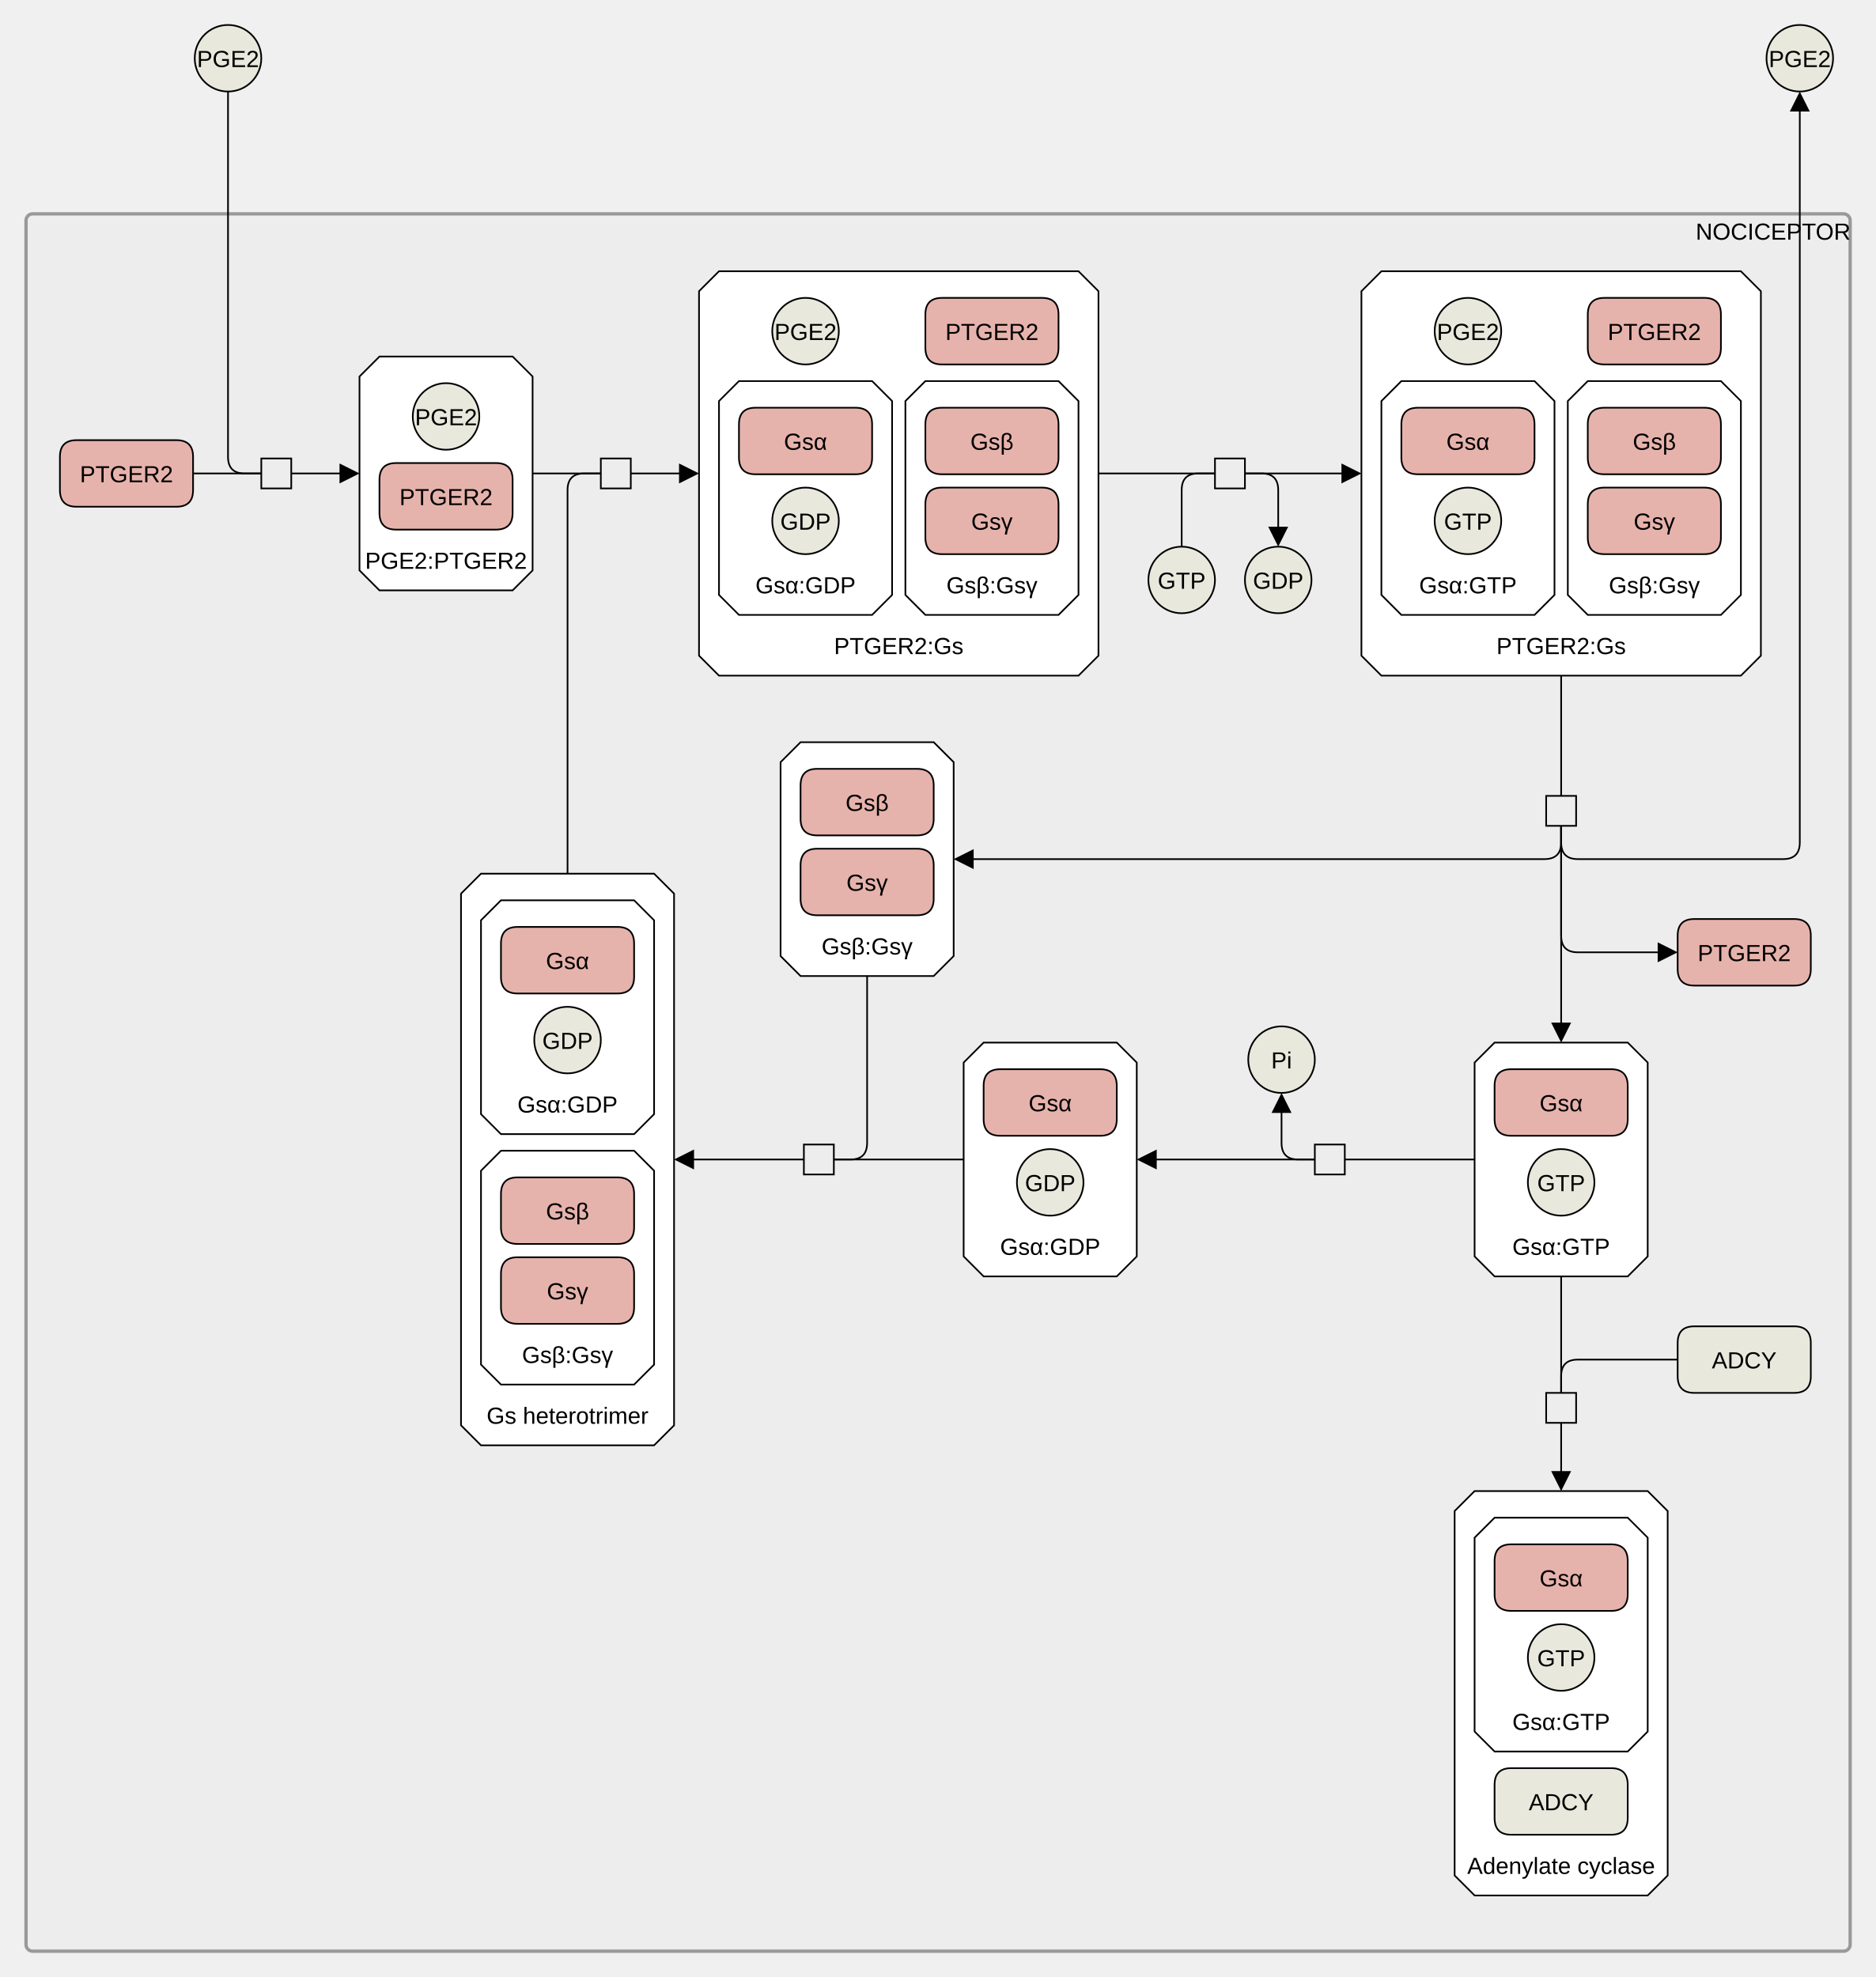
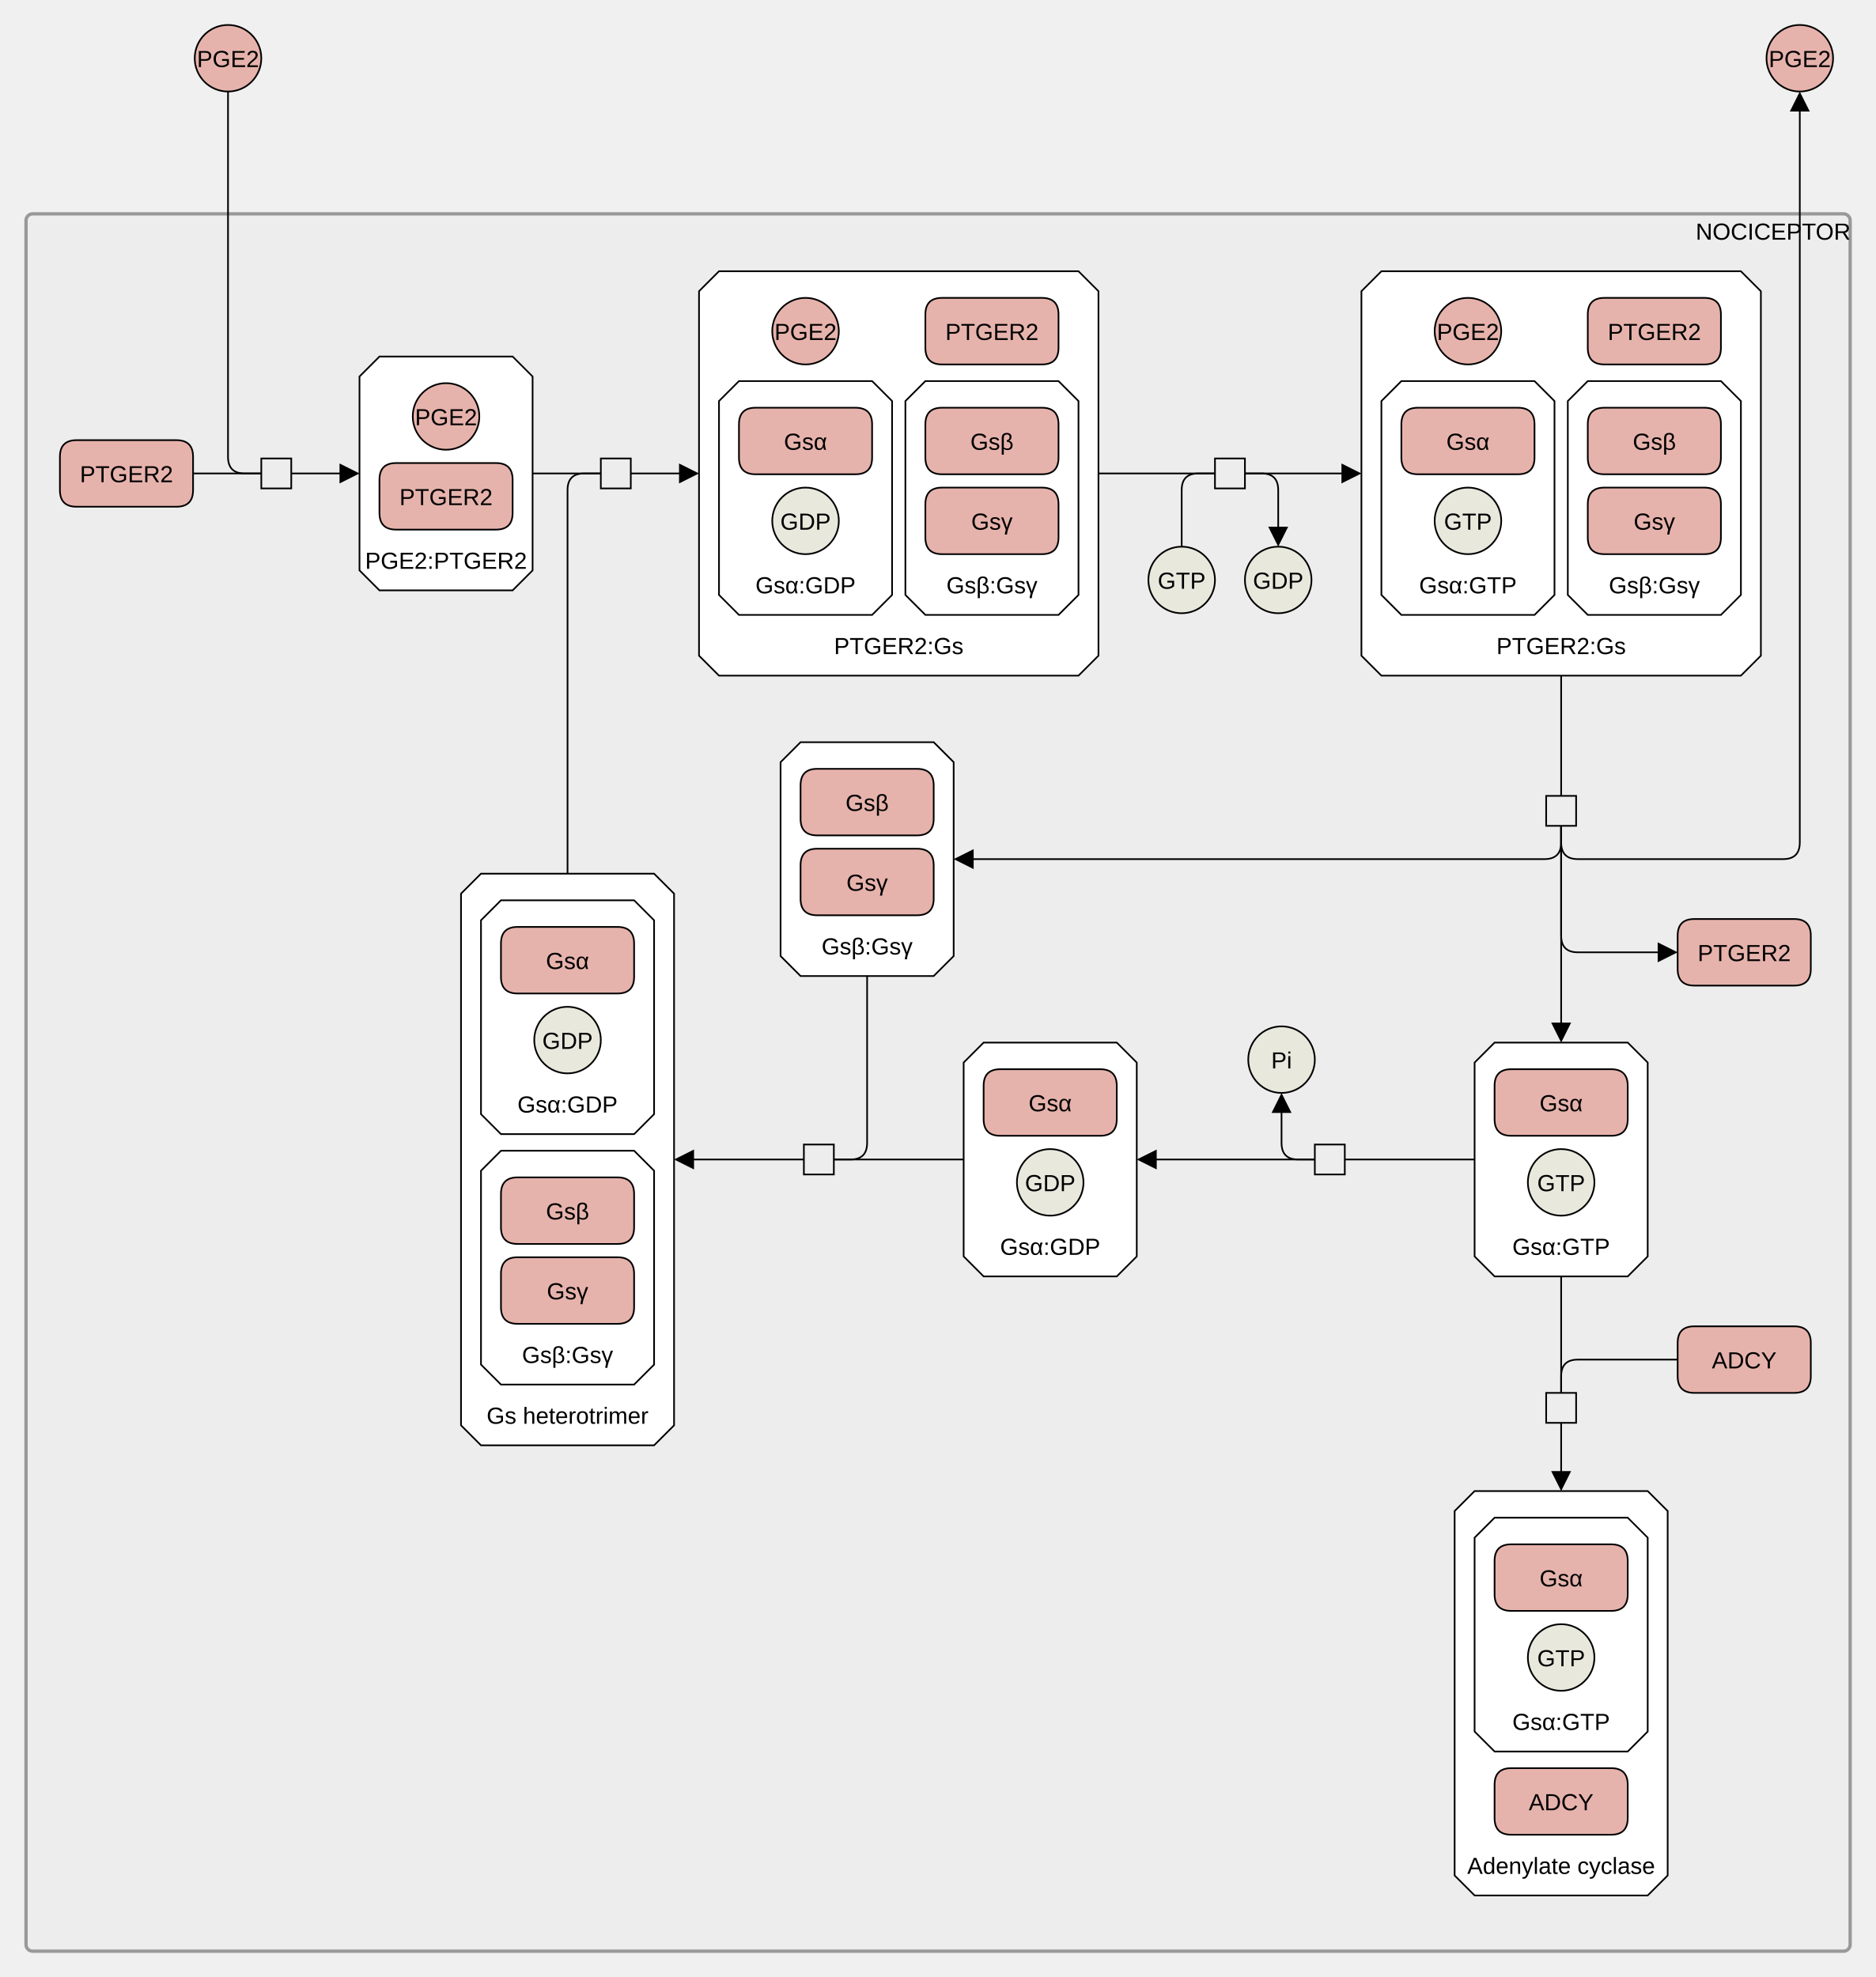
<svg xmlns="http://www.w3.org/2000/svg" width="1127" height="1188" viewBox="0 0 1127 1188" stroke-linecap="butt" stroke-miterlimit="10">
  <g transform="translate(-36,-25)">
    <path d="M51.63 157.5 C51.63 155.291 53.421 153.5 55.63 153.5 L1143.649 153.5 C1145.858 153.5 1147.649 155.291 1147.649 157.5 L1147.649 1193.5 C1147.649 1195.709 1145.858 1197.5 1143.649 1197.5 L55.63 1197.5 C53.421 1197.5 51.63 1195.709 51.63 1193.5 Z" fill="#999999" fill-opacity="0.031" stroke="none" />
    <path d="M51.63 157.5 C51.63 155.291 53.421 153.5 55.63 153.5 L1143.649 153.5 C1145.858 153.5 1147.649 155.291 1147.649 157.5 L1147.649 1193.5 C1147.649 1195.709 1145.858 1197.5 1143.649 1197.5 L55.63 1197.5 C53.421 1197.5 51.63 1195.709 51.63 1193.5 Z" fill="none" stroke="#999999" stroke-width="2" />
    <text x="1101.383" y="169.035" text-anchor="middle" font-family="'Dialog', Arial, Helvetica, sans-serif" font-size="14" fill="#000000" stroke="none" xml:space="preserve">NOCICEPTOR</text>
    <path d="M866 188 L1082 188 L1094 200 L1094 419 L1082 431 L866 431 L854 419 L854 200 Z" fill="#FFFFFF" stroke="none" />
    <path d="M866 188 L1082 188 L1094 200 L1094 419 L1082 431 L866 431 L854 419 L854 200 Z" fill="none" stroke="#000000" />
    <text x="974" y="418.047" text-anchor="middle" font-family="'Dialog', Arial, Helvetica, sans-serif" font-size="14" fill="#000000" stroke="none" xml:space="preserve">PTGER2:Gs</text>
    <path d="M990 254 L1070 254 L1082 266 L1082 382.5 L1070 394.5 L990 394.5 L978 382.5 L978 266 Z" fill="#FFFFFF" stroke="none" />
    <path d="M990 254 L1070 254 L1082 266 L1082 382.5 L1070 394.5 L990 394.5 L978 382.5 L978 266 Z" fill="none" stroke="#000000" />
    <text x="1030" y="381.547" text-anchor="middle" font-family="'Dialog', Arial, Helvetica, sans-serif" font-size="14" fill="#000000" stroke="none" xml:space="preserve">Gsβ:Gsγ</text>
    <path d="M990 280 Q990 270 1000 270 L1060 270 Q1070 270 1070 280 L1070 300 Q1070 310 1060 310 L1000 310 Q990 310 990 300 Z" fill="#E6B3AC" stroke="none" />
    <path d="M990 280 Q990 270 1000 270 L1060 270 Q1070 270 1070 280 L1070 300 Q1070 310 1060 310 L1000 310 Q990 310 990 300 Z" fill="none" stroke="#000000" />
    <text x="1030" y="295.291" text-anchor="middle" font-family="'Dialog', Arial, Helvetica, sans-serif" font-size="14" fill="#000000" stroke="none" xml:space="preserve">Gsβ</text>
    <path d="M990 328 Q990 318 1000 318 L1060 318 Q1070 318 1070 328 L1070 348 Q1070 358 1060 358 L1000 358 Q990 358 990 348 Z" fill="#E6B3AC" stroke="none" />
    <path d="M990 328 Q990 318 1000 318 L1060 318 Q1070 318 1070 328 L1070 348 Q1070 358 1060 358 L1000 358 Q990 358 990 348 Z" fill="none" stroke="#000000" />
    <text x="1030" y="343.291" text-anchor="middle" font-family="'Dialog', Arial, Helvetica, sans-serif" font-size="14" fill="#000000" stroke="none" xml:space="preserve">Gsγ</text>
    <path d="M878 254 L958 254 L970 266 L970 382.5 L958 394.5 L878 394.5 L866 382.5 L866 266 Z" fill="#FFFFFF" stroke="none" />
    <path d="M878 254 L958 254 L970 266 L970 382.5 L958 394.5 L878 394.5 L866 382.5 L866 266 Z" fill="none" stroke="#000000" />
    <text x="918" y="381.547" text-anchor="middle" font-family="'Dialog', Arial, Helvetica, sans-serif" font-size="14" fill="#000000" stroke="none" xml:space="preserve">Gsα:GTP</text>
    <path d="M878 280 Q878 270 888 270 L948 270 Q958 270 958 280 L958 300 Q958 310 948 310 L888 310 Q878 310 878 300 Z" fill="#E6B3AC" stroke="none" />
    <path d="M878 280 Q878 270 888 270 L948 270 Q958 270 958 280 L958 300 Q958 310 948 310 L888 310 Q878 310 878 300 Z" fill="none" stroke="#000000" />
    <text x="918" y="295.291" text-anchor="middle" font-family="'Dialog', Arial, Helvetica, sans-serif" font-size="14" fill="#000000" stroke="none" xml:space="preserve">Gsα</text>
    <path d="M898 338 C898 326.954 906.954 318 918 318 L918 318 C929.046 318 938 326.954 938 338 L938 338 C938 349.046 929.046 358 918 358 L918 358 C906.954 358 898 349.046 898 338 Z" fill="#E8E8DD" stroke="none" />
    <path d="M898 338 C898 326.954 906.954 318 918 318 L918 318 C929.046 318 938 326.954 938 338 L938 338 C938 349.046 929.046 358 918 358 L918 358 C906.954 358 898 349.046 898 338 Z" fill="none" stroke="#000000" />
    <text x="918" y="343.291" text-anchor="middle" font-family="'Dialog', Arial, Helvetica, sans-serif" font-size="14" fill="#000000" stroke="none" xml:space="preserve">GTP</text>
-     <path d="M898 224 C898 212.954 906.954 204 918 204 L918 204 C929.046 204 938 212.954 938 224 L938 224 C938 235.046 929.046 244 918 244 L918 244 C906.954 244 898 235.046 898 224 Z" fill="#E8E8DD" stroke="none" />
+     <path d="M898 224 C898 212.954 906.954 204 918 204 L918 204 C929.046 204 938 212.954 938 224 L938 224 C938 235.046 929.046 244 918 244 L918 244 C906.954 244 898 235.046 898 224 Z" fill="#E6B3AC" stroke="none" />
    <path d="M898 224 C898 212.954 906.954 204 918 204 L918 204 C929.046 204 938 212.954 938 224 L938 224 C938 235.046 929.046 244 918 244 L918 244 C906.954 244 898 235.046 898 224 Z" fill="none" stroke="#000000" />
    <text x="918" y="229.291" text-anchor="middle" font-family="'Dialog', Arial, Helvetica, sans-serif" font-size="14" fill="#000000" stroke="none" xml:space="preserve">PGE2</text>
    <path d="M990 214 Q990 204 1000 204 L1060 204 Q1070 204 1070 214 L1070 234 Q1070 244 1060 244 L1000 244 Q990 244 990 234 Z" fill="#E6B3AC" stroke="none" />
    <path d="M990 214 Q990 204 1000 204 L1060 204 Q1070 204 1070 214 L1070 234 Q1070 244 1060 244 L1000 244 Q990 244 990 234 Z" fill="none" stroke="#000000" />
    <text x="1030" y="229.291" text-anchor="middle" font-family="'Dialog', Arial, Helvetica, sans-serif" font-size="14" fill="#000000" stroke="none" xml:space="preserve">PTGER2</text>
    <path d="M468 188 L684 188 L696 200 L696 419 L684 431 L468 431 L456 419 L456 200 Z" fill="#FFFFFF" stroke="none" />
    <path d="M468 188 L684 188 L696 200 L696 419 L684 431 L468 431 L456 419 L456 200 Z" fill="none" stroke="#000000" />
    <text x="576" y="418.047" text-anchor="middle" font-family="'Dialog', Arial, Helvetica, sans-serif" font-size="14" fill="#000000" stroke="none" xml:space="preserve">PTGER2:Gs</text>
    <path d="M592 254 L672 254 L684 266 L684 382.5 L672 394.5 L592 394.5 L580 382.5 L580 266 Z" fill="#FFFFFF" stroke="none" />
    <path d="M592 254 L672 254 L684 266 L684 382.5 L672 394.5 L592 394.5 L580 382.5 L580 266 Z" fill="none" stroke="#000000" />
    <text x="632" y="381.547" text-anchor="middle" font-family="'Dialog', Arial, Helvetica, sans-serif" font-size="14" fill="#000000" stroke="none" xml:space="preserve">Gsβ:Gsγ</text>
    <path d="M592 280 Q592 270 602 270 L662 270 Q672 270 672 280 L672 300 Q672 310 662 310 L602 310 Q592 310 592 300 Z" fill="#E6B3AC" stroke="none" />
    <path d="M592 280 Q592 270 602 270 L662 270 Q672 270 672 280 L672 300 Q672 310 662 310 L602 310 Q592 310 592 300 Z" fill="none" stroke="#000000" />
    <text x="632" y="295.291" text-anchor="middle" font-family="'Dialog', Arial, Helvetica, sans-serif" font-size="14" fill="#000000" stroke="none" xml:space="preserve">Gsβ</text>
    <path d="M592 328 Q592 318 602 318 L662 318 Q672 318 672 328 L672 348 Q672 358 662 358 L602 358 Q592 358 592 348 Z" fill="#E6B3AC" stroke="none" />
    <path d="M592 328 Q592 318 602 318 L662 318 Q672 318 672 328 L672 348 Q672 358 662 358 L602 358 Q592 358 592 348 Z" fill="none" stroke="#000000" />
    <text x="632" y="343.291" text-anchor="middle" font-family="'Dialog', Arial, Helvetica, sans-serif" font-size="14" fill="#000000" stroke="none" xml:space="preserve">Gsγ</text>
    <path d="M480 254 L560 254 L572 266 L572 382.5 L560 394.5 L480 394.5 L468 382.5 L468 266 Z" fill="#FFFFFF" stroke="none" />
    <path d="M480 254 L560 254 L572 266 L572 382.5 L560 394.5 L480 394.5 L468 382.5 L468 266 Z" fill="none" stroke="#000000" />
    <text x="520" y="381.547" text-anchor="middle" font-family="'Dialog', Arial, Helvetica, sans-serif" font-size="14" fill="#000000" stroke="none" xml:space="preserve">Gsα:GDP</text>
    <path d="M480 280 Q480 270 490 270 L550 270 Q560 270 560 280 L560 300 Q560 310 550 310 L490 310 Q480 310 480 300 Z" fill="#E6B3AC" stroke="none" />
    <path d="M480 280 Q480 270 490 270 L550 270 Q560 270 560 280 L560 300 Q560 310 550 310 L490 310 Q480 310 480 300 Z" fill="none" stroke="#000000" />
    <text x="520" y="295.291" text-anchor="middle" font-family="'Dialog', Arial, Helvetica, sans-serif" font-size="14" fill="#000000" stroke="none" xml:space="preserve">Gsα</text>
    <path d="M500 338 C500 326.954 508.954 318 520 318 L520 318 C531.046 318 540 326.954 540 338 L540 338 C540 349.046 531.046 358 520 358 L520 358 C508.954 358 500 349.046 500 338 Z" fill="#E8E8DD" stroke="none" />
    <path d="M500 338 C500 326.954 508.954 318 520 318 L520 318 C531.046 318 540 326.954 540 338 L540 338 C540 349.046 531.046 358 520 358 L520 358 C508.954 358 500 349.046 500 338 Z" fill="none" stroke="#000000" />
    <text x="520" y="343.291" text-anchor="middle" font-family="'Dialog', Arial, Helvetica, sans-serif" font-size="14" fill="#000000" stroke="none" xml:space="preserve">GDP</text>
-     <path d="M500 224 C500 212.954 508.954 204 520 204 L520 204 C531.046 204 540 212.954 540 224 L540 224 C540 235.046 531.046 244 520 244 L520 244 C508.954 244 500 235.046 500 224 Z" fill="#E8E8DD" stroke="none" />
+     <path d="M500 224 C500 212.954 508.954 204 520 204 L520 204 C531.046 204 540 212.954 540 224 L540 224 C540 235.046 531.046 244 520 244 L520 244 C508.954 244 500 235.046 500 224 Z" fill="#E6B3AC" stroke="none" />
    <path d="M500 224 C500 212.954 508.954 204 520 204 L520 204 C531.046 204 540 212.954 540 224 L540 224 C540 235.046 531.046 244 520 244 L520 244 C508.954 244 500 235.046 500 224 Z" fill="none" stroke="#000000" />
    <text x="520" y="229.291" text-anchor="middle" font-family="'Dialog', Arial, Helvetica, sans-serif" font-size="14" fill="#000000" stroke="none" xml:space="preserve">PGE2</text>
    <path d="M592 214 Q592 204 602 204 L662 204 Q672 204 672 214 L672 234 Q672 244 662 244 L602 244 Q592 244 592 234 Z" fill="#E6B3AC" stroke="none" />
    <path d="M592 214 Q592 204 602 204 L662 204 Q672 204 672 214 L672 234 Q672 244 662 244 L602 244 Q592 244 592 234 Z" fill="none" stroke="#000000" />
    <text x="632" y="229.291" text-anchor="middle" font-family="'Dialog', Arial, Helvetica, sans-serif" font-size="14" fill="#000000" stroke="none" xml:space="preserve">PTGER2</text>
    <path d="M325 550 L429 550 L441 562 L441 881.5 L429 893.5 L325 893.5 L313 881.5 L313 562 Z" fill="#FFFFFF" stroke="none" />
    <path d="M325 550 L429 550 L441 562 L441 881.5 L429 893.5 L325 893.5 L313 881.5 L313 562 Z" fill="none" stroke="#000000" />
    <text x="377" y="880.547" text-anchor="middle" font-family="'Dialog', Arial, Helvetica, sans-serif" font-size="14" fill="#000000" stroke="none" xml:space="preserve">Gs heterotrimer</text>
    <path d="M337 716.5 L417 716.5 L429 728.5 L429 845 L417 857 L337 857 L325 845 L325 728.5 Z" fill="#FFFFFF" stroke="none" />
    <path d="M337 716.5 L417 716.5 L429 728.5 L429 845 L417 857 L337 857 L325 845 L325 728.5 Z" fill="none" stroke="#000000" />
    <text x="377" y="844.047" text-anchor="middle" font-family="'Dialog', Arial, Helvetica, sans-serif" font-size="14" fill="#000000" stroke="none" xml:space="preserve">Gsβ:Gsγ</text>
    <path d="M337 742.5 Q337 732.5 347 732.5 L407 732.5 Q417 732.5 417 742.5 L417 762.5 Q417 772.5 407 772.5 L347 772.5 Q337 772.5 337 762.5 Z" fill="#E6B3AC" stroke="none" />
    <path d="M337 742.5 Q337 732.5 347 732.5 L407 732.5 Q417 732.5 417 742.5 L417 762.5 Q417 772.5 407 772.5 L347 772.5 Q337 772.5 337 762.5 Z" fill="none" stroke="#000000" />
    <text x="377" y="757.791" text-anchor="middle" font-family="'Dialog', Arial, Helvetica, sans-serif" font-size="14" fill="#000000" stroke="none" xml:space="preserve">Gsβ</text>
    <path d="M337 790.5 Q337 780.5 347 780.5 L407 780.5 Q417 780.5 417 790.5 L417 810.5 Q417 820.5 407 820.5 L347 820.5 Q337 820.5 337 810.5 Z" fill="#E6B3AC" stroke="none" />
    <path d="M337 790.5 Q337 780.5 347 780.5 L407 780.5 Q417 780.5 417 790.5 L417 810.5 Q417 820.5 407 820.5 L347 820.5 Q337 820.5 337 810.5 Z" fill="none" stroke="#000000" />
    <text x="377" y="805.791" text-anchor="middle" font-family="'Dialog', Arial, Helvetica, sans-serif" font-size="14" fill="#000000" stroke="none" xml:space="preserve">Gsγ</text>
    <path d="M337 566 L417 566 L429 578 L429 694.5 L417 706.5 L337 706.5 L325 694.5 L325 578 Z" fill="#FFFFFF" stroke="none" />
    <path d="M337 566 L417 566 L429 578 L429 694.5 L417 706.5 L337 706.5 L325 694.5 L325 578 Z" fill="none" stroke="#000000" />
    <text x="377" y="693.547" text-anchor="middle" font-family="'Dialog', Arial, Helvetica, sans-serif" font-size="14" fill="#000000" stroke="none" xml:space="preserve">Gsα:GDP</text>
    <path d="M337 592 Q337 582 347 582 L407 582 Q417 582 417 592 L417 612 Q417 622 407 622 L347 622 Q337 622 337 612 Z" fill="#E6B3AC" stroke="none" />
    <path d="M337 592 Q337 582 347 582 L407 582 Q417 582 417 592 L417 612 Q417 622 407 622 L347 622 Q337 622 337 612 Z" fill="none" stroke="#000000" />
    <text x="377" y="607.291" text-anchor="middle" font-family="'Dialog', Arial, Helvetica, sans-serif" font-size="14" fill="#000000" stroke="none" xml:space="preserve">Gsα</text>
    <path d="M357 650 C357 638.954 365.954 630 377 630 L377 630 C388.046 630 397 638.954 397 650 L397 650 C397 661.046 388.046 670 377 670 L377 670 C365.954 670 357 661.046 357 650 Z" fill="#E8E8DD" stroke="none" />
    <path d="M357 650 C357 638.954 365.954 630 377 630 L377 630 C388.046 630 397 638.954 397 650 L397 650 C397 661.046 388.046 670 377 670 L377 670 C365.954 670 357 661.046 357 650 Z" fill="none" stroke="#000000" />
    <text x="377" y="655.291" text-anchor="middle" font-family="'Dialog', Arial, Helvetica, sans-serif" font-size="14" fill="#000000" stroke="none" xml:space="preserve">GDP</text>
    <path d="M264 239.25 L344 239.25 L356 251.25 L356 367.75 L344 379.75 L264 379.75 L252 367.75 L252 251.25 Z" fill="#FFFFFF" stroke="none" />
    <path d="M264 239.25 L344 239.25 L356 251.25 L356 367.75 L344 379.75 L264 379.75 L252 367.75 L252 251.25 Z" fill="none" stroke="#000000" />
    <text x="304" y="366.797" text-anchor="middle" font-family="'Dialog', Arial, Helvetica, sans-serif" font-size="14" fill="#000000" stroke="none" xml:space="preserve">PGE2:PTGER2</text>
    <path d="M264 313.25 Q264 303.25 274 303.25 L334 303.25 Q344 303.25 344 313.25 L344 333.25 Q344 343.25 334 343.25 L274 343.25 Q264 343.25 264 333.25 Z" fill="#E6B3AC" stroke="none" />
    <path d="M264 313.25 Q264 303.25 274 303.25 L334 303.25 Q344 303.25 344 313.25 L344 333.25 Q344 343.25 334 343.25 L274 343.25 Q264 343.25 264 333.25 Z" fill="none" stroke="#000000" />
    <text x="304" y="328.541" text-anchor="middle" font-family="'Dialog', Arial, Helvetica, sans-serif" font-size="14" fill="#000000" stroke="none" xml:space="preserve">PTGER2</text>
-     <path d="M284 275.25 C284 264.204 292.954 255.25 304 255.25 L304 255.25 C315.046 255.25 324 264.204 324 275.25 L324 275.25 C324 286.296 315.046 295.25 304 295.25 L304 295.25 C292.954 295.25 284 286.296 284 275.25 Z" fill="#E8E8DD" stroke="none" />
+     <path d="M284 275.25 C284 264.204 292.954 255.25 304 255.25 L304 255.25 C315.046 255.25 324 264.204 324 275.25 L324 275.25 C324 286.296 315.046 295.25 304 295.25 L304 295.25 C292.954 295.25 284 286.296 284 275.25 Z" fill="#E6B3AC" stroke="none" />
    <path d="M284 275.25 C284 264.204 292.954 255.25 304 255.25 L304 255.25 C315.046 255.25 324 264.204 324 275.25 L324 275.25 C324 286.296 315.046 295.25 304 295.25 L304 295.25 C292.954 295.25 284 286.296 284 275.25 Z" fill="none" stroke="#000000" />
    <text x="304" y="280.541" text-anchor="middle" font-family="'Dialog', Arial, Helvetica, sans-serif" font-size="14" fill="#000000" stroke="none" xml:space="preserve">PGE2</text>
    <path d="M517 471 L597 471 L609 483 L609 599.5 L597 611.5 L517 611.5 L505 599.5 L505 483 Z" fill="#FFFFFF" stroke="none" />
    <path d="M517 471 L597 471 L609 483 L609 599.5 L597 611.5 L517 611.5 L505 599.5 L505 483 Z" fill="none" stroke="#000000" />
    <text x="557" y="598.547" text-anchor="middle" font-family="'Dialog', Arial, Helvetica, sans-serif" font-size="14" fill="#000000" stroke="none" xml:space="preserve">Gsβ:Gsγ</text>
    <path d="M517 497 Q517 487 527 487 L587 487 Q597 487 597 497 L597 517 Q597 527 587 527 L527 527 Q517 527 517 517 Z" fill="#E6B3AC" stroke="none" />
    <path d="M517 497 Q517 487 527 487 L587 487 Q597 487 597 497 L597 517 Q597 527 587 527 L527 527 Q517 527 517 517 Z" fill="none" stroke="#000000" />
    <text x="557" y="512.291" text-anchor="middle" font-family="'Dialog', Arial, Helvetica, sans-serif" font-size="14" fill="#000000" stroke="none" xml:space="preserve">Gsβ</text>
    <path d="M517 545 Q517 535 527 535 L587 535 Q597 535 597 545 L597 565 Q597 575 587 575 L527 575 Q517 575 517 565 Z" fill="#E6B3AC" stroke="none" />
    <path d="M517 545 Q517 535 527 535 L587 535 Q597 535 597 545 L597 565 Q597 575 587 575 L527 575 Q517 575 517 565 Z" fill="none" stroke="#000000" />
    <text x="557" y="560.291" text-anchor="middle" font-family="'Dialog', Arial, Helvetica, sans-serif" font-size="14" fill="#000000" stroke="none" xml:space="preserve">Gsγ</text>
    <path d="M922 921 L1026 921 L1038 933 L1038 1152 L1026 1164 L922 1164 L910 1152 L910 933 Z" fill="#FFFFFF" stroke="none" />
    <path d="M922 921 L1026 921 L1038 933 L1038 1152 L1026 1164 L922 1164 L910 1152 L910 933 Z" fill="none" stroke="#000000" />
    <text x="974" y="1151.047" text-anchor="middle" font-family="'Dialog', Arial, Helvetica, sans-serif" font-size="14" fill="#000000" stroke="none" xml:space="preserve">Adenylate cyclase</text>
-     <path d="M934 1097.5 Q934 1087.5 944 1087.5 L1004 1087.5 Q1014 1087.5 1014 1097.5 L1014 1117.5 Q1014 1127.5 1004 1127.5 L944 1127.5 Q934 1127.5 934 1117.5 Z" fill="#E8E8DD" stroke="none" />
+     <path d="M934 1097.5 Q934 1087.5 944 1087.5 L1004 1087.5 Q1014 1087.5 1014 1097.5 L1014 1117.5 Q1014 1127.5 1004 1127.5 L944 1127.5 Q934 1127.5 934 1117.5 Z" fill="#E6B3AC" stroke="none" />
    <path d="M934 1097.5 Q934 1087.5 944 1087.5 L1004 1087.5 Q1014 1087.5 1014 1097.5 L1014 1117.5 Q1014 1127.5 1004 1127.5 L944 1127.5 Q934 1127.5 934 1117.5 Z" fill="none" stroke="#000000" />
    <text x="974" y="1112.791" text-anchor="middle" font-family="'Dialog', Arial, Helvetica, sans-serif" font-size="14" fill="#000000" stroke="none" xml:space="preserve">ADCY</text>
    <path d="M934 937 L1014 937 L1026 949 L1026 1065.5 L1014 1077.5 L934 1077.5 L922 1065.5 L922 949 Z" fill="#FFFFFF" stroke="none" />
    <path d="M934 937 L1014 937 L1026 949 L1026 1065.5 L1014 1077.5 L934 1077.5 L922 1065.5 L922 949 Z" fill="none" stroke="#000000" />
    <text x="974" y="1064.547" text-anchor="middle" font-family="'Dialog', Arial, Helvetica, sans-serif" font-size="14" fill="#000000" stroke="none" xml:space="preserve">Gsα:GTP</text>
    <path d="M934 963 Q934 953 944 953 L1004 953 Q1014 953 1014 963 L1014 983 Q1014 993 1004 993 L944 993 Q934 993 934 983 Z" fill="#E6B3AC" stroke="none" />
    <path d="M934 963 Q934 953 944 953 L1004 953 Q1014 953 1014 963 L1014 983 Q1014 993 1004 993 L944 993 Q934 993 934 983 Z" fill="none" stroke="#000000" />
    <text x="974" y="978.291" text-anchor="middle" font-family="'Dialog', Arial, Helvetica, sans-serif" font-size="14" fill="#000000" stroke="none" xml:space="preserve">Gsα</text>
    <path d="M954 1021 C954 1009.954 962.954 1001 974 1001 L974 1001 C985.046 1001 994 1009.954 994 1021 L994 1021 C994 1032.046 985.046 1041 974 1041 L974 1041 C962.954 1041 954 1032.046 954 1021 Z" fill="#E8E8DD" stroke="none" />
    <path d="M954 1021 C954 1009.954 962.954 1001 974 1001 L974 1001 C985.046 1001 994 1009.954 994 1021 L994 1021 C994 1032.046 985.046 1041 974 1041 L974 1041 C962.954 1041 954 1032.046 954 1021 Z" fill="none" stroke="#000000" />
    <text x="974" y="1026.291" text-anchor="middle" font-family="'Dialog', Arial, Helvetica, sans-serif" font-size="14" fill="#000000" stroke="none" xml:space="preserve">GTP</text>
    <path d="M726 373.5 C726 362.454 734.954 353.5 746 353.5 L746 353.5 C757.046 353.5 766 362.454 766 373.5 L766 373.5 C766 384.546 757.046 393.5 746 393.5 L746 393.5 C734.954 393.5 726 384.546 726 373.5 Z" fill="#E8E8DD" stroke="none" />
    <path d="M726 373.5 C726 362.454 734.954 353.5 746 353.5 L746 353.5 C757.046 353.5 766 362.454 766 373.5 L766 373.5 C766 384.546 757.046 393.5 746 393.5 L746 393.5 C734.954 393.5 726 384.546 726 373.5 Z" fill="none" stroke="#000000" />
    <text x="746" y="378.791" text-anchor="middle" font-family="'Dialog', Arial, Helvetica, sans-serif" font-size="14" fill="#000000" stroke="none" xml:space="preserve">GTP</text>
    <path d="M784 373.5 C784 362.454 792.954 353.5 804 353.5 L804 353.5 C815.046 353.5 824 362.454 824 373.5 L824 373.5 C824 384.546 815.046 393.5 804 393.5 L804 393.5 C792.954 393.5 784 384.546 784 373.5 Z" fill="#E8E8DD" stroke="none" />
    <path d="M784 373.5 C784 362.454 792.954 353.5 804 353.5 L804 353.5 C815.046 353.5 824 362.454 824 373.5 L824 373.5 C824 384.546 815.046 393.5 804 393.5 L804 393.5 C792.954 393.5 784 384.546 784 373.5 Z" fill="none" stroke="#000000" />
    <text x="804" y="378.791" text-anchor="middle" font-family="'Dialog', Arial, Helvetica, sans-serif" font-size="14" fill="#000000" stroke="none" xml:space="preserve">GDP</text>
    <path d="M934 651.5 L1014 651.5 L1026 663.5 L1026 780 L1014 792 L934 792 L922 780 L922 663.5 Z" fill="#FFFFFF" stroke="none" />
    <path d="M934 651.5 L1014 651.5 L1026 663.5 L1026 780 L1014 792 L934 792 L922 780 L922 663.5 Z" fill="none" stroke="#000000" />
    <text x="974" y="779.047" text-anchor="middle" font-family="'Dialog', Arial, Helvetica, sans-serif" font-size="14" fill="#000000" stroke="none" xml:space="preserve">Gsα:GTP</text>
    <path d="M934 677.5 Q934 667.5 944 667.5 L1004 667.5 Q1014 667.5 1014 677.5 L1014 697.5 Q1014 707.5 1004 707.5 L944 707.5 Q934 707.5 934 697.5 Z" fill="#E6B3AC" stroke="none" />
    <path d="M934 677.5 Q934 667.5 944 667.5 L1004 667.5 Q1014 667.5 1014 677.5 L1014 697.5 Q1014 707.5 1004 707.5 L944 707.5 Q934 707.5 934 697.5 Z" fill="none" stroke="#000000" />
    <text x="974" y="692.791" text-anchor="middle" font-family="'Dialog', Arial, Helvetica, sans-serif" font-size="14" fill="#000000" stroke="none" xml:space="preserve">Gsα</text>
    <path d="M954 735.5 C954 724.454 962.954 715.5 974 715.5 L974 715.5 C985.046 715.5 994 724.454 994 735.5 L994 735.5 C994 746.546 985.046 755.5 974 755.5 L974 755.5 C962.954 755.5 954 746.546 954 735.5 Z" fill="#E8E8DD" stroke="none" />
    <path d="M954 735.5 C954 724.454 962.954 715.5 974 715.5 L974 715.5 C985.046 715.5 994 724.454 994 735.5 L994 735.5 C994 746.546 985.046 755.5 974 755.5 L974 755.5 C962.954 755.5 954 746.546 954 735.5 Z" fill="none" stroke="#000000" />
    <text x="974" y="740.791" text-anchor="middle" font-family="'Dialog', Arial, Helvetica, sans-serif" font-size="14" fill="#000000" stroke="none" xml:space="preserve">GTP</text>
-     <path d="M1044 832 Q1044 822 1054 822 L1114 822 Q1124 822 1124 832 L1124 852 Q1124 862 1114 862 L1054 862 Q1044 862 1044 852 Z" fill="#E8E8DD" stroke="none" />
+     <path d="M1044 832 Q1044 822 1054 822 L1114 822 Q1124 822 1124 832 L1124 852 Q1124 862 1114 862 L1054 862 Q1044 862 1044 852 Z" fill="#E6B3AC" stroke="none" />
    <path d="M1044 832 Q1044 822 1054 822 L1114 822 Q1124 822 1124 832 L1124 852 Q1124 862 1114 862 L1054 862 Q1044 862 1044 852 Z" fill="none" stroke="#000000" />
    <text x="1084" y="847.291" text-anchor="middle" font-family="'Dialog', Arial, Helvetica, sans-serif" font-size="14" fill="#000000" stroke="none" xml:space="preserve">ADCY</text>
    <path d="M1044 587.25 Q1044 577.25 1054 577.25 L1114 577.25 Q1124 577.25 1124 587.25 L1124 607.25 Q1124 617.25 1114 617.25 L1054 617.25 Q1044 617.25 1044 607.25 Z" fill="#E6B3AC" stroke="none" />
    <path d="M1044 587.25 Q1044 577.25 1054 577.25 L1114 577.25 Q1124 577.25 1124 587.25 L1124 607.25 Q1124 617.25 1114 617.25 L1054 617.25 Q1044 617.25 1044 607.25 Z" fill="none" stroke="#000000" />
    <text x="1084" y="602.541" text-anchor="middle" font-family="'Dialog', Arial, Helvetica, sans-serif" font-size="14" fill="#000000" stroke="none" xml:space="preserve">PTGER2</text>
    <path d="M627 651.5 L707 651.5 L719 663.5 L719 780 L707 792 L627 792 L615 780 L615 663.5 Z" fill="#FFFFFF" stroke="none" />
    <path d="M627 651.5 L707 651.5 L719 663.5 L719 780 L707 792 L627 792 L615 780 L615 663.5 Z" fill="none" stroke="#000000" />
    <text x="667" y="779.047" text-anchor="middle" font-family="'Dialog', Arial, Helvetica, sans-serif" font-size="14" fill="#000000" stroke="none" xml:space="preserve">Gsα:GDP</text>
    <path d="M627 677.5 Q627 667.5 637 667.5 L697 667.5 Q707 667.5 707 677.5 L707 697.5 Q707 707.5 697 707.5 L637 707.5 Q627 707.5 627 697.5 Z" fill="#E6B3AC" stroke="none" />
    <path d="M627 677.5 Q627 667.5 637 667.5 L697 667.5 Q707 667.5 707 677.5 L707 697.5 Q707 707.5 697 707.5 L637 707.5 Q627 707.5 627 697.5 Z" fill="none" stroke="#000000" />
    <text x="667" y="692.791" text-anchor="middle" font-family="'Dialog', Arial, Helvetica, sans-serif" font-size="14" fill="#000000" stroke="none" xml:space="preserve">Gsα</text>
    <path d="M647 735.5 C647 724.454 655.954 715.5 667 715.5 L667 715.5 C678.046 715.5 687 724.454 687 735.5 L687 735.5 C687 746.546 678.046 755.5 667 755.5 L667 755.5 C655.954 755.5 647 746.546 647 735.5 Z" fill="#E8E8DD" stroke="none" />
    <path d="M647 735.5 C647 724.454 655.954 715.5 667 715.5 L667 715.5 C678.046 715.5 687 724.454 687 735.5 L687 735.5 C687 746.546 678.046 755.5 667 755.5 L667 755.5 C655.954 755.5 647 746.546 647 735.5 Z" fill="none" stroke="#000000" />
    <text x="667" y="740.791" text-anchor="middle" font-family="'Dialog', Arial, Helvetica, sans-serif" font-size="14" fill="#000000" stroke="none" xml:space="preserve">GDP</text>
    <path d="M786 661.75 C786 650.704 794.954 641.75 806 641.75 L806 641.75 C817.046 641.75 826 650.704 826 661.75 L826 661.75 C826 672.796 817.046 681.75 806 681.75 L806 681.75 C794.954 681.75 786 672.796 786 661.75 Z" fill="#E8E8DD" stroke="none" />
    <path d="M786 661.75 C786 650.704 794.954 641.75 806 641.75 L806 641.75 C817.046 641.75 826 650.704 826 661.75 L826 661.75 C826 672.796 817.046 681.75 806 681.75 L806 681.75 C794.954 681.75 786 672.796 786 661.75 Z" fill="none" stroke="#000000" />
    <text x="806" y="667.041" text-anchor="middle" font-family="'Dialog', Arial, Helvetica, sans-serif" font-size="14" fill="#000000" stroke="none" xml:space="preserve">Pi</text>
    <path d="M72 299.5 Q72 289.5 82 289.5 L142 289.5 Q152 289.5 152 299.5 L152 319.5 Q152 329.5 142 329.5 L82 329.5 Q72 329.5 72 319.5 Z" fill="#E6B3AC" stroke="none" />
    <path d="M72 299.5 Q72 289.5 82 289.5 L142 289.5 Q152 289.5 152 299.5 L152 319.5 Q152 329.5 142 329.5 L82 329.5 Q72 329.5 72 319.5 Z" fill="none" stroke="#000000" />
    <text x="112" y="314.791" text-anchor="middle" font-family="'Dialog', Arial, Helvetica, sans-serif" font-size="14" fill="#000000" stroke="none" xml:space="preserve">PTGER2</text>
    <path d="M766 300.5 L784 300.5 L784 318.5 L766 318.5 Z" fill="none" stroke="#000000" />
    <path d="M965 503.25 L983 503.25 L983 521.25 L965 521.25 Z" fill="none" stroke="#000000" />
    <path d="M965 862 L983 862 L983 880 L965 880 Z" fill="none" stroke="#000000" />
    <path d="M826 712.75 L844 712.75 L844 730.75 L826 730.75 Z" fill="none" stroke="#000000" />
    <path d="M519 712.75 L537 712.75 L537 730.75 L519 730.75 Z" fill="none" stroke="#000000" />
    <path d="M397 300.5 L415 300.5 L415 318.5 L397 318.5 Z" fill="none" stroke="#000000" />
    <path d="M193 300.5 L211 300.5 L211 318.5 L193 318.5 Z" fill="none" stroke="#000000" />
-     <path d="M153 60 C153 48.954 161.954 40 173 40 L173 40 C184.046 40 193 48.954 193 60 L193 60 C193 71.046 184.046 80 173 80 L173 80 C161.954 80 153 71.046 153 60 Z" fill="#E8E8DD" stroke="none" />
+     <path d="M153 60 C153 48.954 161.954 40 173 40 L173 40 C184.046 40 193 48.954 193 60 L193 60 C193 71.046 184.046 80 173 80 L173 80 C161.954 80 153 71.046 153 60 Z" fill="#E6B3AC" stroke="none" />
    <path d="M153 60 C153 48.954 161.954 40 173 40 L173 40 C184.046 40 193 48.954 193 60 L193 60 C193 71.046 184.046 80 173 80 L173 80 C161.954 80 153 71.046 153 60 Z" fill="none" stroke="#000000" />
    <text x="173" y="65.291" text-anchor="middle" font-family="'Dialog', Arial, Helvetica, sans-serif" font-size="14" fill="#000000" stroke="none" xml:space="preserve">PGE2</text>
-     <path d="M1097.385 60 C1097.385 48.954 1106.339 40 1117.385 40 L1117.385 40 C1128.431 40 1137.385 48.954 1137.385 60 L1137.385 60 C1137.385 71.046 1128.431 80 1117.385 80 L1117.385 80 C1106.339 80 1097.385 71.046 1097.385 60 Z" fill="#E8E8DD" stroke="none" />
+     <path d="M1097.385 60 C1097.385 48.954 1106.339 40 1117.385 40 L1117.385 40 C1128.431 40 1137.385 48.954 1137.385 60 L1137.385 60 C1137.385 71.046 1128.431 80 1117.385 80 L1117.385 80 C1106.339 80 1097.385 71.046 1097.385 60 Z" fill="#E6B3AC" stroke="none" />
    <path d="M1097.385 60 C1097.385 48.954 1106.339 40 1117.385 40 L1117.385 40 C1128.431 40 1137.385 48.954 1137.385 60 L1137.385 60 C1137.385 71.046 1128.431 80 1117.385 80 L1117.385 80 C1106.339 80 1097.385 71.046 1097.385 60 Z" fill="none" stroke="#000000" />
    <text x="1117.385" y="65.291" text-anchor="middle" font-family="'Dialog', Arial, Helvetica, sans-serif" font-size="14" fill="#000000" stroke="none" xml:space="preserve">PGE2</text>
    <path d="M696 309.5 L766 309.5" fill="none" stroke="#000000" />
    <path d="M784 309.5 L843 309.5" fill="none" stroke="#000000" />
    <path d="M854 309.5 L842 315.5 L842 303.5 Z" fill="#000000" stroke="none" />
    <path d="M746 353.5 L746 319.5 Q746 309.5 756 309.5 L766 309.5" fill="none" stroke="#000000" />
    <path d="M784 309.5 L794 309.5 Q804 309.5 804 319.5 L804 342.5" fill="none" stroke="#000000" />
    <path d="M804 353.5 L798 341.5 L810 341.5 Z" fill="#000000" stroke="none" />
    <path d="M974 431 L974 503.25" fill="none" stroke="#000000" />
    <path d="M974 521.25 L974 640.5" fill="none" stroke="#000000" />
    <path d="M974 651.5 L968 639.5 L980 639.5 Z" fill="#000000" stroke="none" />
    <path d="M974 521.25 L974 587.25 Q974 597.25 984 597.25 L1033 597.25" fill="none" stroke="#000000" />
    <path d="M1044 597.25 L1032 603.25 L1032 591.25 Z" fill="#000000" stroke="none" />
    <path d="M974 521.25 L974 531.25 Q974 541.25 984 541.25 L1107.385 541.25 Q1117.385 541.25 1117.385 531.25 L1117.385 91" fill="none" stroke="#000000" />
    <path d="M1117.385 80 L1123.385 92 L1111.385 92 Z" fill="#000000" stroke="none" />
    <path d="M974 521.25 L974 531.25 Q974 541.25 964 541.25 L620 541.25" fill="none" stroke="#000000" />
    <path d="M609 541.25 L621 535.25 L621 547.25 Z" fill="#000000" stroke="none" />
    <path d="M974 792 L974 862" fill="none" stroke="#000000" />
    <path d="M974 880 L974 910" fill="none" stroke="#000000" />
    <path d="M974 921 L968 909 L980 909 Z" fill="#000000" stroke="none" />
    <path d="M1044 842 L984 842 Q974 842 974 852 L974 862" fill="none" stroke="#000000" />
    <path d="M922 721.75 L844 721.75" fill="none" stroke="#000000" />
    <path d="M826 721.75 L730 721.75" fill="none" stroke="#000000" />
    <path d="M719 721.75 L731 715.75 L731 727.75 Z" fill="#000000" stroke="none" />
    <path d="M826 721.75 L816 721.75 Q806 721.75 806 711.75 L806 692.75" fill="none" stroke="#000000" />
    <path d="M806 681.75 L812 693.75 L800 693.75 Z" fill="#000000" stroke="none" />
    <path d="M615 721.75 L537 721.75" fill="none" stroke="#000000" />
    <path d="M519 721.75 L452 721.75" fill="none" stroke="#000000" />
    <path d="M441 721.75 L453 715.75 L453 727.75 Z" fill="#000000" stroke="none" />
    <path d="M557 611.5 L557 711.75 Q557 721.75 547 721.75 L537 721.75" fill="none" stroke="#000000" />
    <path d="M356 309.5 L397 309.5" fill="none" stroke="#000000" />
    <path d="M415 309.5 L445 309.5" fill="none" stroke="#000000" />
    <path d="M456 309.5 L444 315.5 L444 303.5 Z" fill="#000000" stroke="none" />
    <path d="M377 550 L377 319.5 Q377 309.5 387 309.5 L397 309.5" fill="none" stroke="#000000" />
    <path d="M152 309.5 L193 309.5" fill="none" stroke="#000000" />
    <path d="M211 309.5 L241 309.5" fill="none" stroke="#000000" />
    <path d="M252 309.5 L240 315.5 L240 303.5 Z" fill="#000000" stroke="none" />
    <path d="M173 80 L173 299.5 Q173 309.5 183 309.5 L193 309.5" fill="none" stroke="#000000" />
  </g>
</svg>
